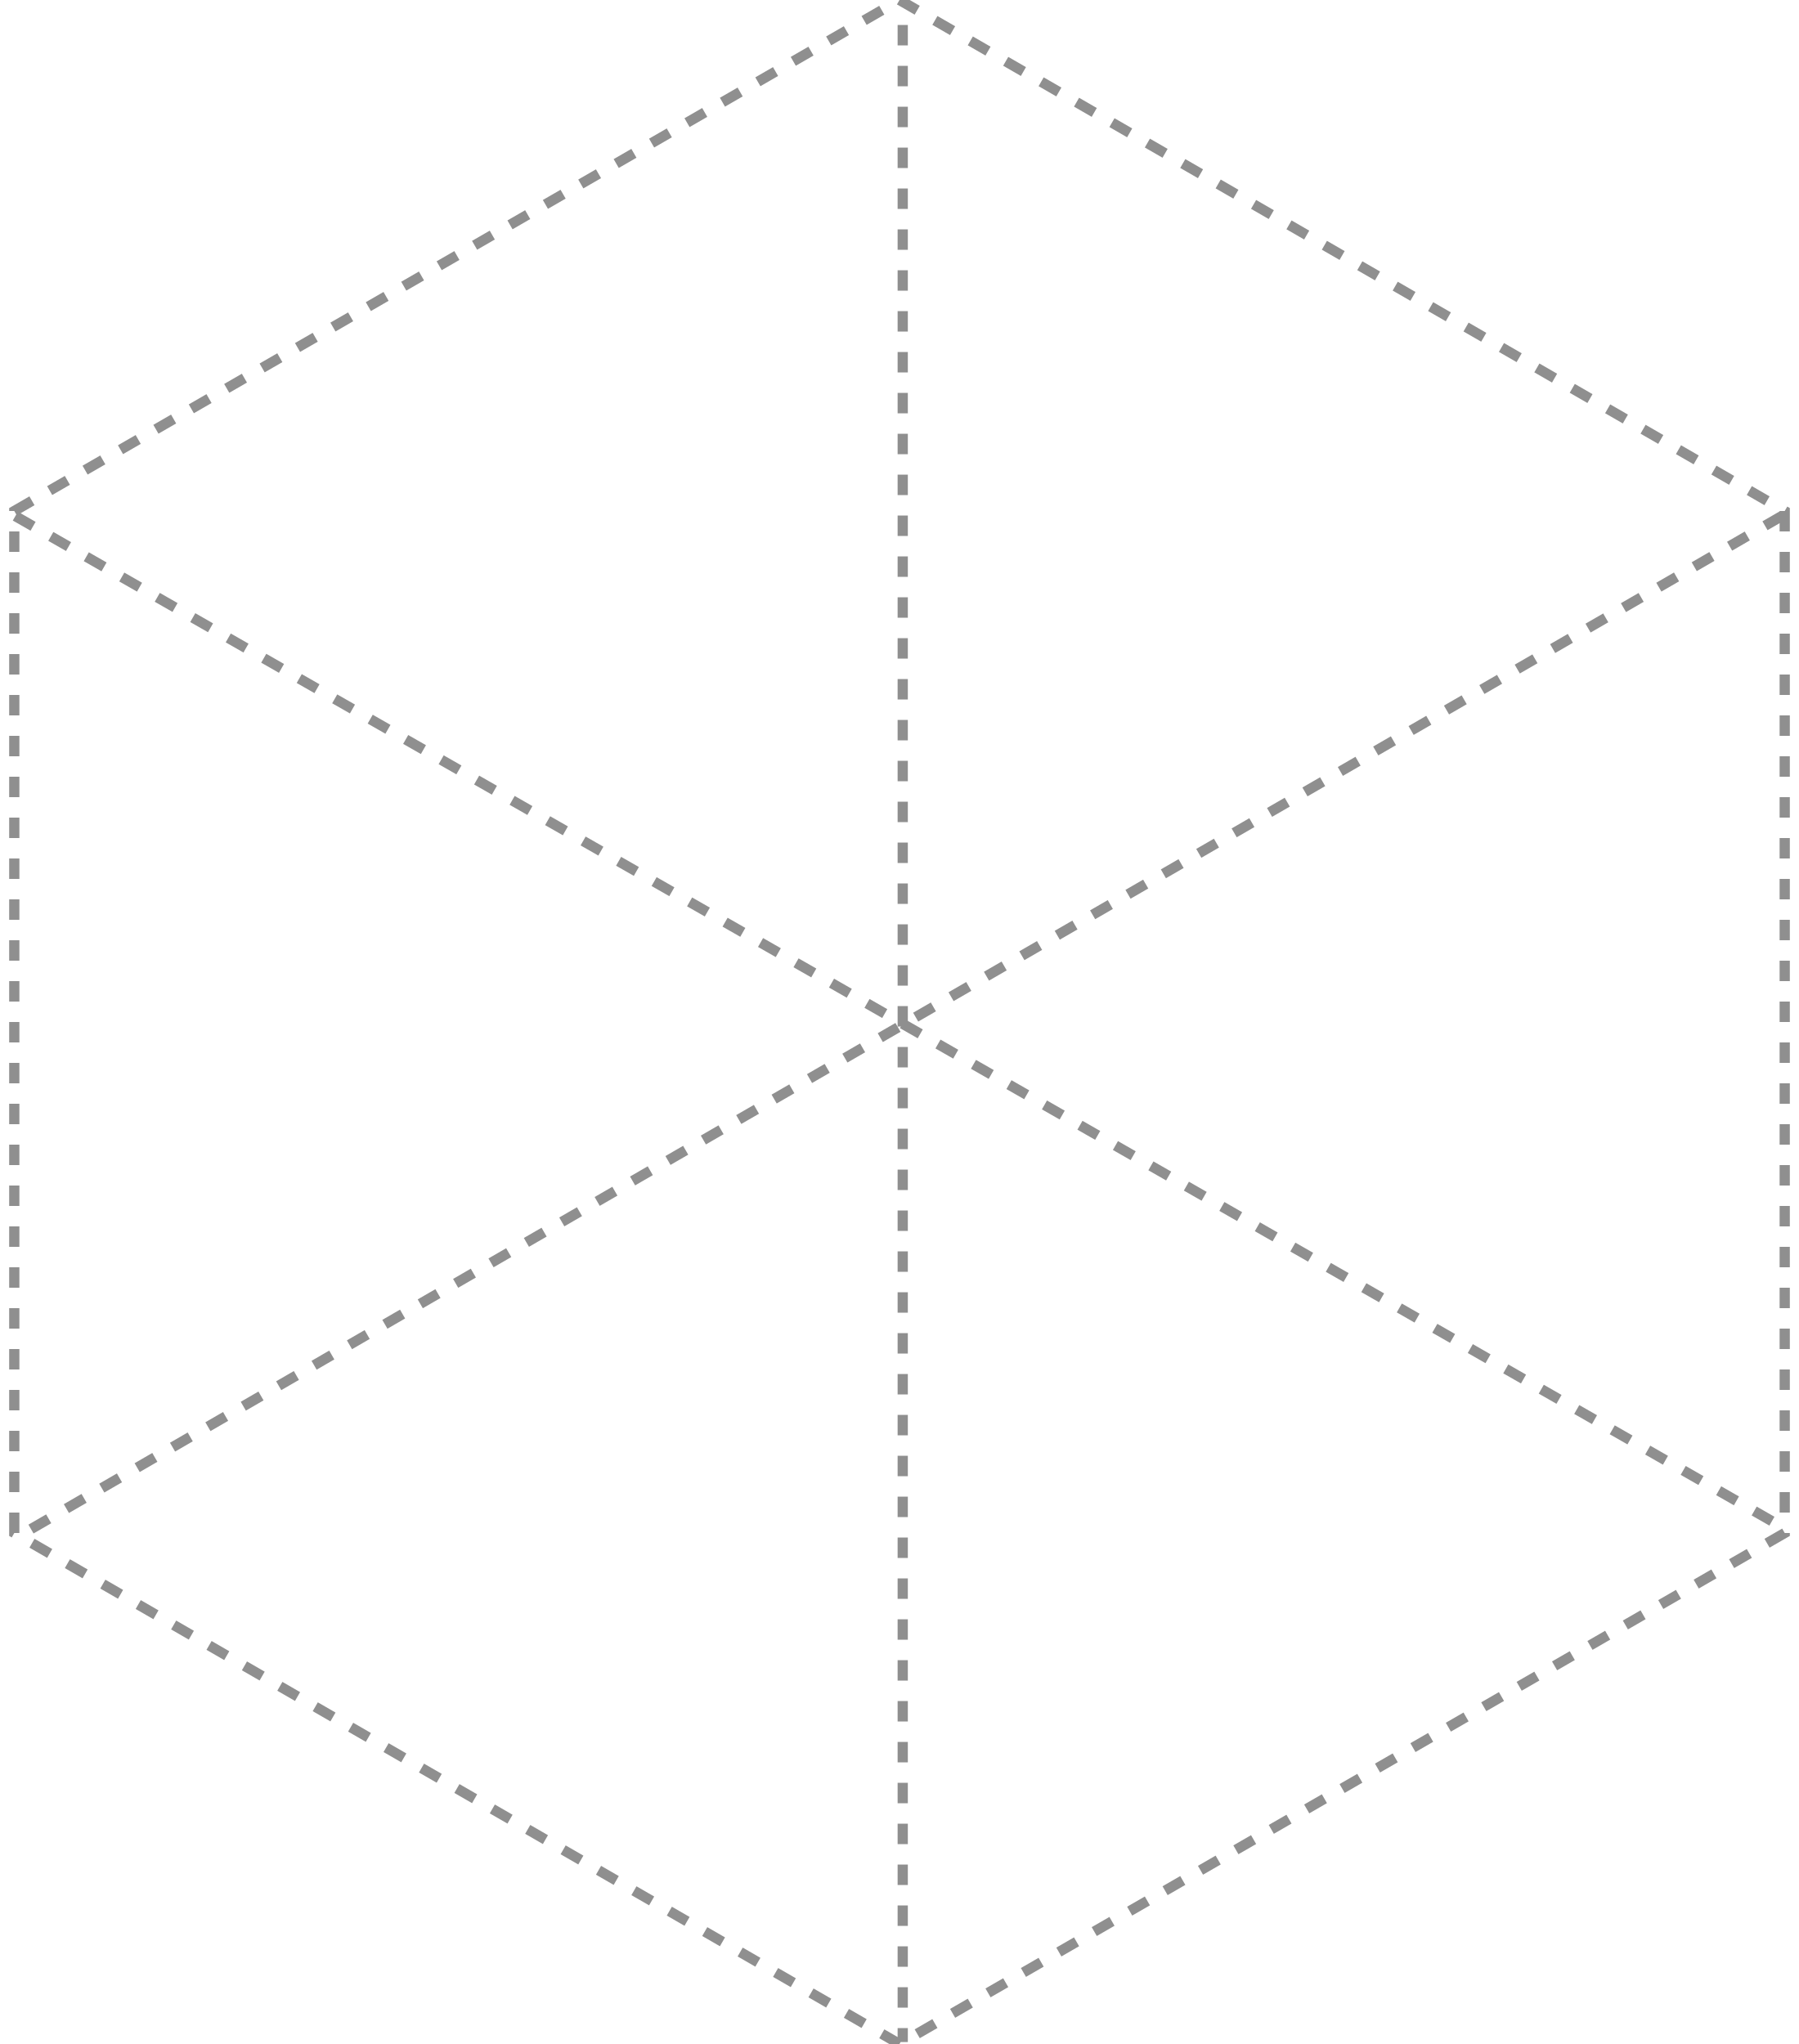
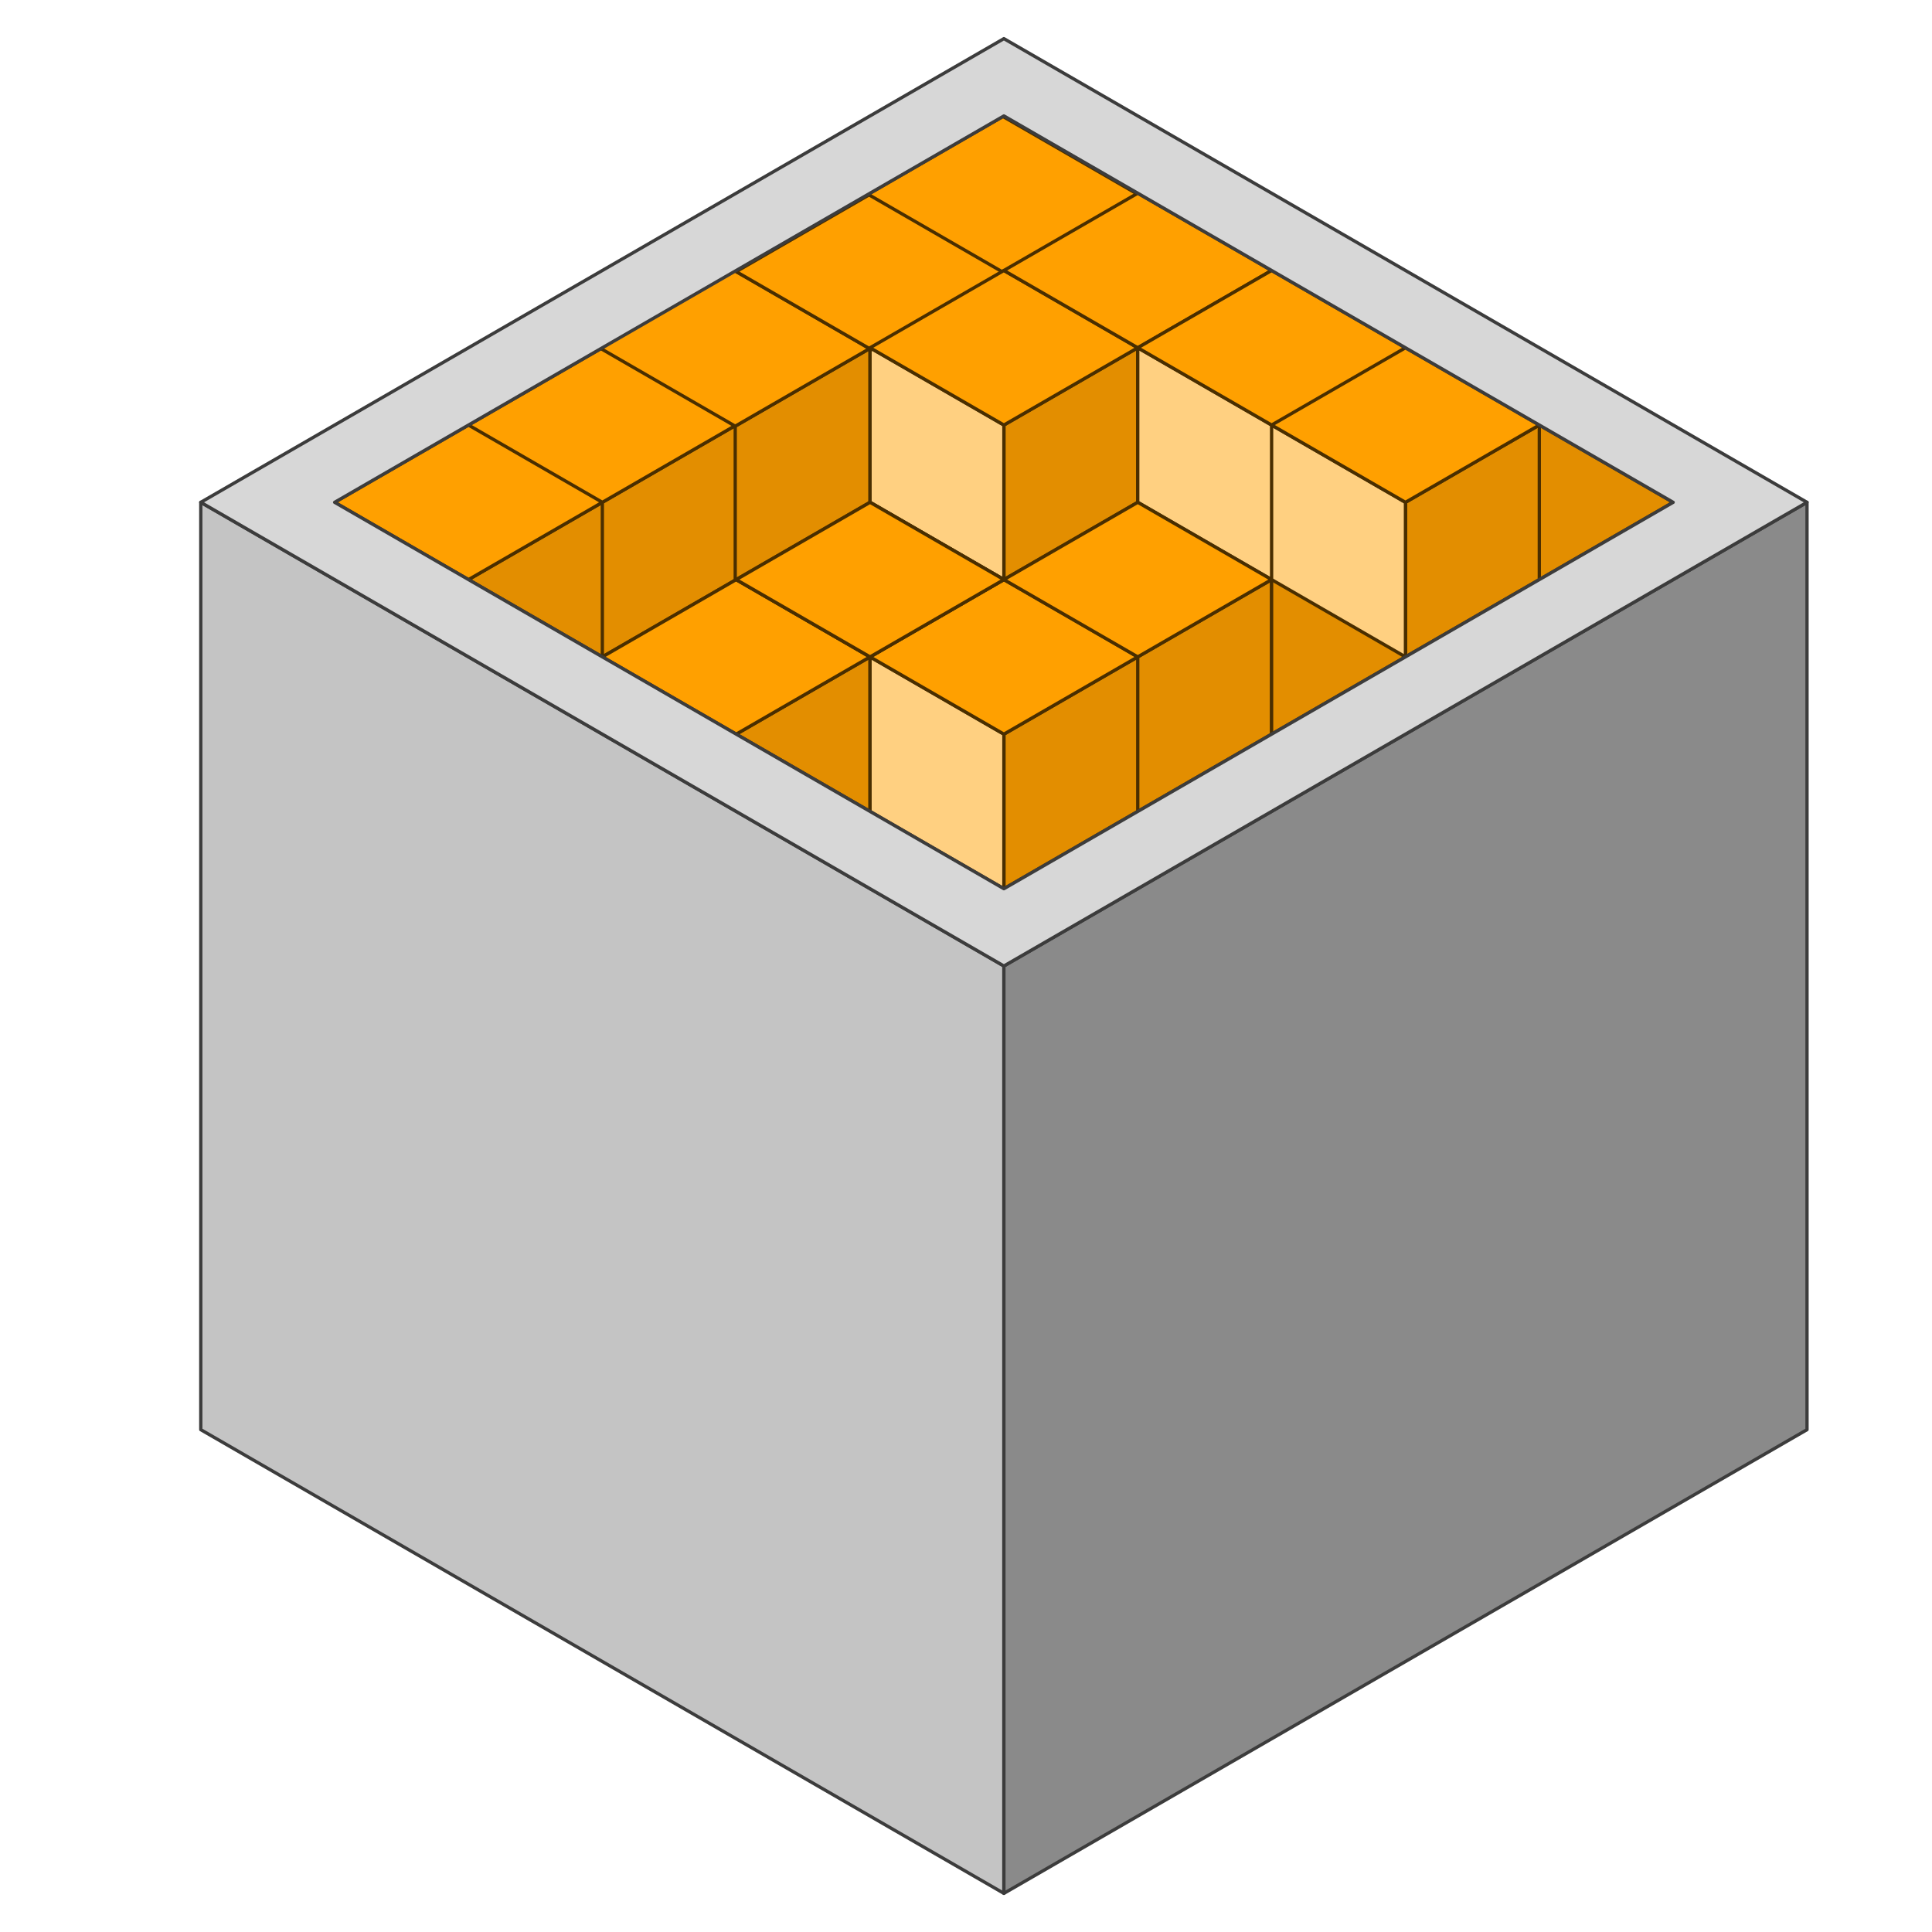
- <svg xmlns="http://www.w3.org/2000/svg" width="176" height="200" viewBox="0 0 176 200">
-   <path d="M88.316 2.44v197.37M1.5 50.5l173 99M88 0l86.603 50v100L88 200 1.397 150V50zm86.404 50.44L1.5 150.5" stroke="#8F8F8F" stroke-dasharray="2,2" fill="none" />
+ <svg xmlns="http://www.w3.org/2000/svg" viewBox="0 0 500 500" fill-rule="evenodd" clip-rule="evenodd" stroke-linejoin="round" stroke-miterlimit="1.414">
+   <path d="M155.885 130v40l-17.32-10-17.32-10 34.64-20zm34.64-20v40l-34.64 20v-40l34.64-20z" fill="#E38E00" stroke-width=".85" stroke="#492E00" />
+   <path d="M225.167 90.145v40.29l-34.892 20.145v-40.29l34.892-20.144z" fill="#E38E00" stroke-width=".846" stroke="#492E00" />
+   <path d="M225.167 170v40l-17.32-10-17.32-10 34.64-20zm69.283-80v40l-34.642 20v-40l34.64-20zm103.922 20v40l-34.64 20v-40l34.64-20zm0 0l34.64 20-34.64 20v-40zM363.73 90v40l-34.64 20v-40l34.64-20zm-69.28 80v40l-34.642 20v-40l34.64-20zm34.64-20v40l-34.64 20v-40l34.64-20z" fill="#E38E00" stroke-width=".85" stroke="#492E00" />
+   <path d="M363.73 130v40l-34.64 20v-40l34.64-20z" fill="#E38E00" stroke-width=".85" stroke="#492E00" />
+   <path d="M225.166 90v40l34.64 20v-40l-34.64-20zm69.282 0v40l34.64 20v-40l-34.64-20zm34.642 20v40l34.64 20v-40l-34.64-20zm-103.924 60v40l34.64 20v-40l-34.64-20z" fill="#FFD081" stroke-width=".85" stroke="#492E00" />
+   <path d="M121.244 150l34.64-20-34.64-20-34.64 20 34.64 20m34.64-20l34.64-20-34.64-20-34.64 20 34.64 20" fill="#FFA000" stroke-width=".85" stroke-linecap="square" stroke="#492E00" />
+   <path d="M190.275 110.29l34.892-20.144L190.275 70l-34.892 20.146 34.892 20.145" fill="#FFA000" stroke-width=".846" stroke-linecap="square" stroke="#492E00" />
+   <path d="M225.418 90.436L260.31 70.29l-34.892-20.144-34.892 20.145 34.892 20.147" fill="#FFA000" stroke-width=".846" stroke-linecap="square" stroke="#492E00" />
+   <path d="M225.418 90.436L260.31 70.29l-34.892-20.144-34.892 20.145 34.892 20.147" fill="#FFA000" stroke-width=".846" stroke-linecap="square" stroke="#492E00" />
+   <path d="M259.557 70.436L294.45 50.29l-34.893-20.144-34.892 20.145 34.892 20.147" fill="#FFA000" stroke-width=".846" stroke-linecap="square" stroke="#492E00" />
+   <path d="M190.526 190l34.64-20-34.64-20-34.64 20 34.64 20m69.282-80l34.64-20-34.64-20-34.64 20 34.64 20" fill="#FFA000" stroke-width=".85" stroke-linecap="square" stroke="#492E00" />
+   <path d="M294.45 90l34.64-20-34.64-20-34.642 20 34.64 20" fill="#FFA000" stroke-width=".85" stroke-linecap="square" stroke="#492E00" />
+   <path d="M329.09 110l34.64-20-34.64-20-34.64 20 34.64 20m34.64 20l34.642-20-34.64-20-34.642 20 34.64 20m-103.922 60l34.64-20-34.64-20-34.64 20 34.64 20" fill="#FFA000" stroke-width=".85" stroke-linecap="square" stroke="#492E00" />
+   <path d="M294.45 170l34.64-20-34.64-20-34.642 20 34.64 20m-69.28 0l34.64-20-34.64-20-34.64 20 34.64 20" fill="#FFA000" stroke-width=".85" stroke-linecap="square" stroke="#492E00" />
+   <path d="M225.167 170l34.64-20-34.64-20-34.64 20 34.64 20" fill="#FFA000" stroke-width=".85" stroke-linecap="square" stroke="#492E00" />
+   <path d="M259.808 250L51.962 130v240l207.846 120V250z" fill="#C4C4C4" stroke-width=".85" stroke="#3C3C3C" />
+   <path d="M259.807 250l207.846-120v240L259.807 490V250z" fill="#8A8A8A" stroke-width=".85" stroke="#3C3C3C" />
+   <path d="M51.962 130L259.808 10l207.846 120-207.846 120L51.962 130zm34.64 0L259.81 30l173.205 100L259.81 230 86.603 130z" fill="#D7D7D7" stroke-width=".85" stroke="#3C3C3C" />
</svg>
